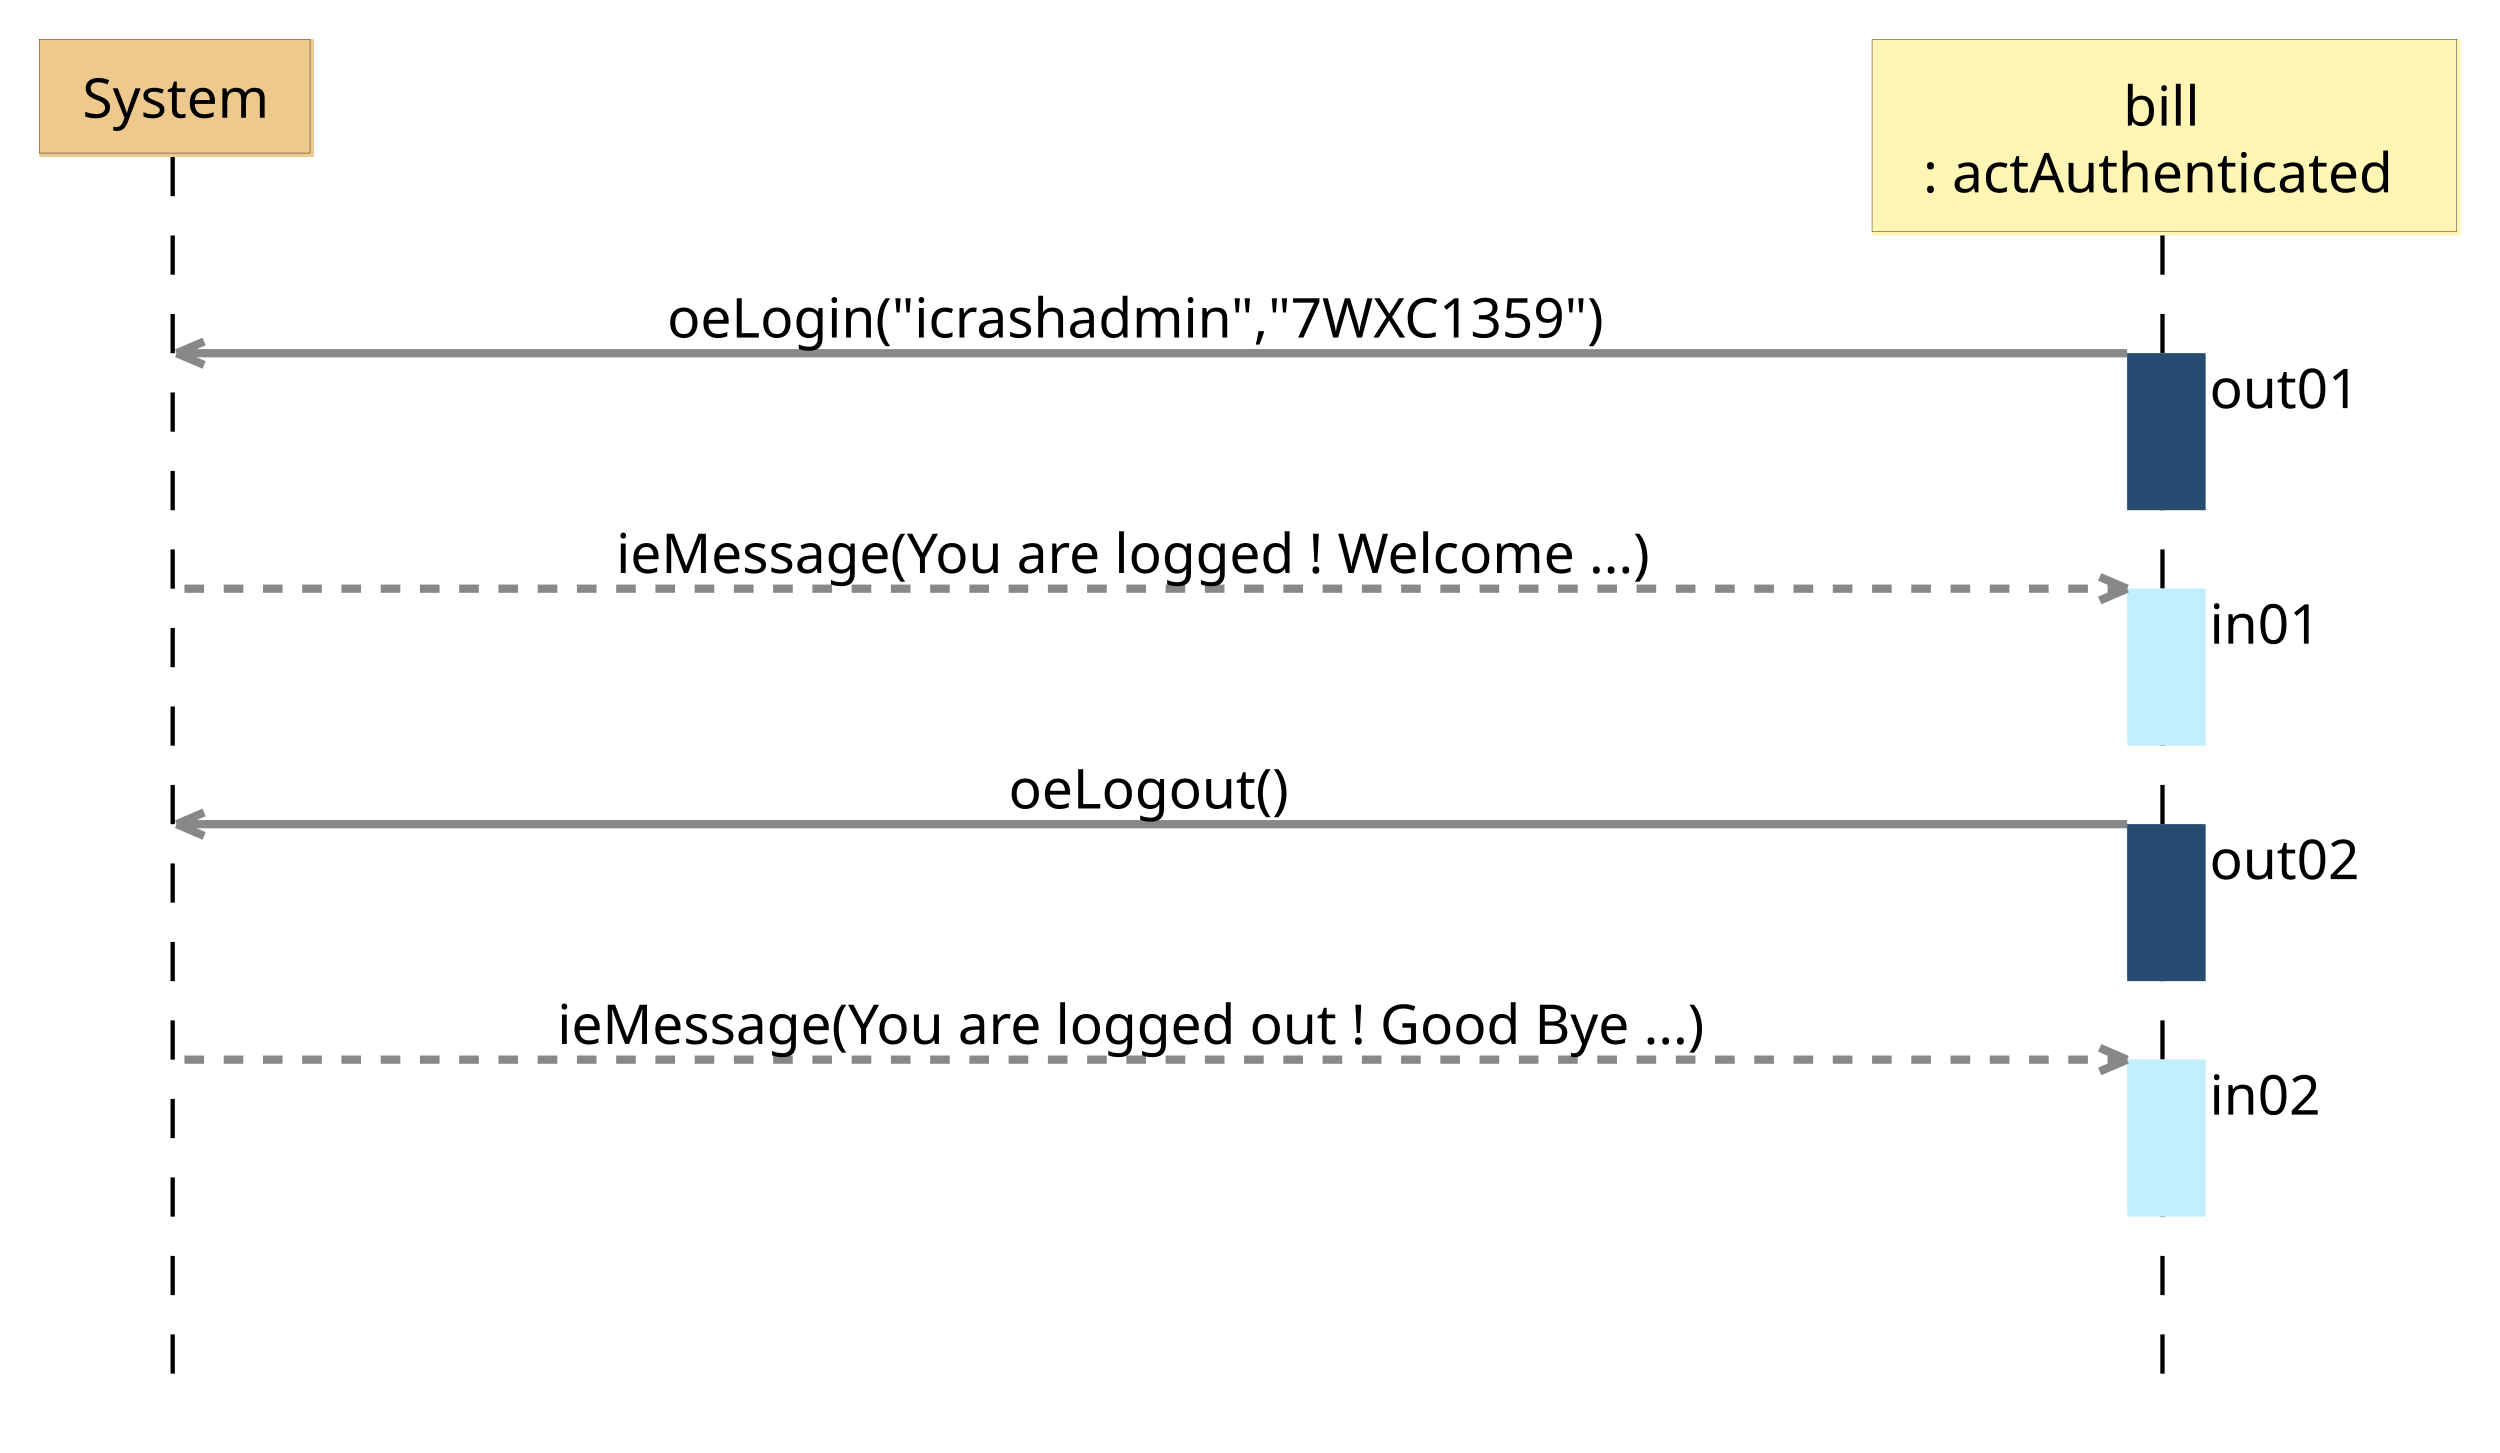
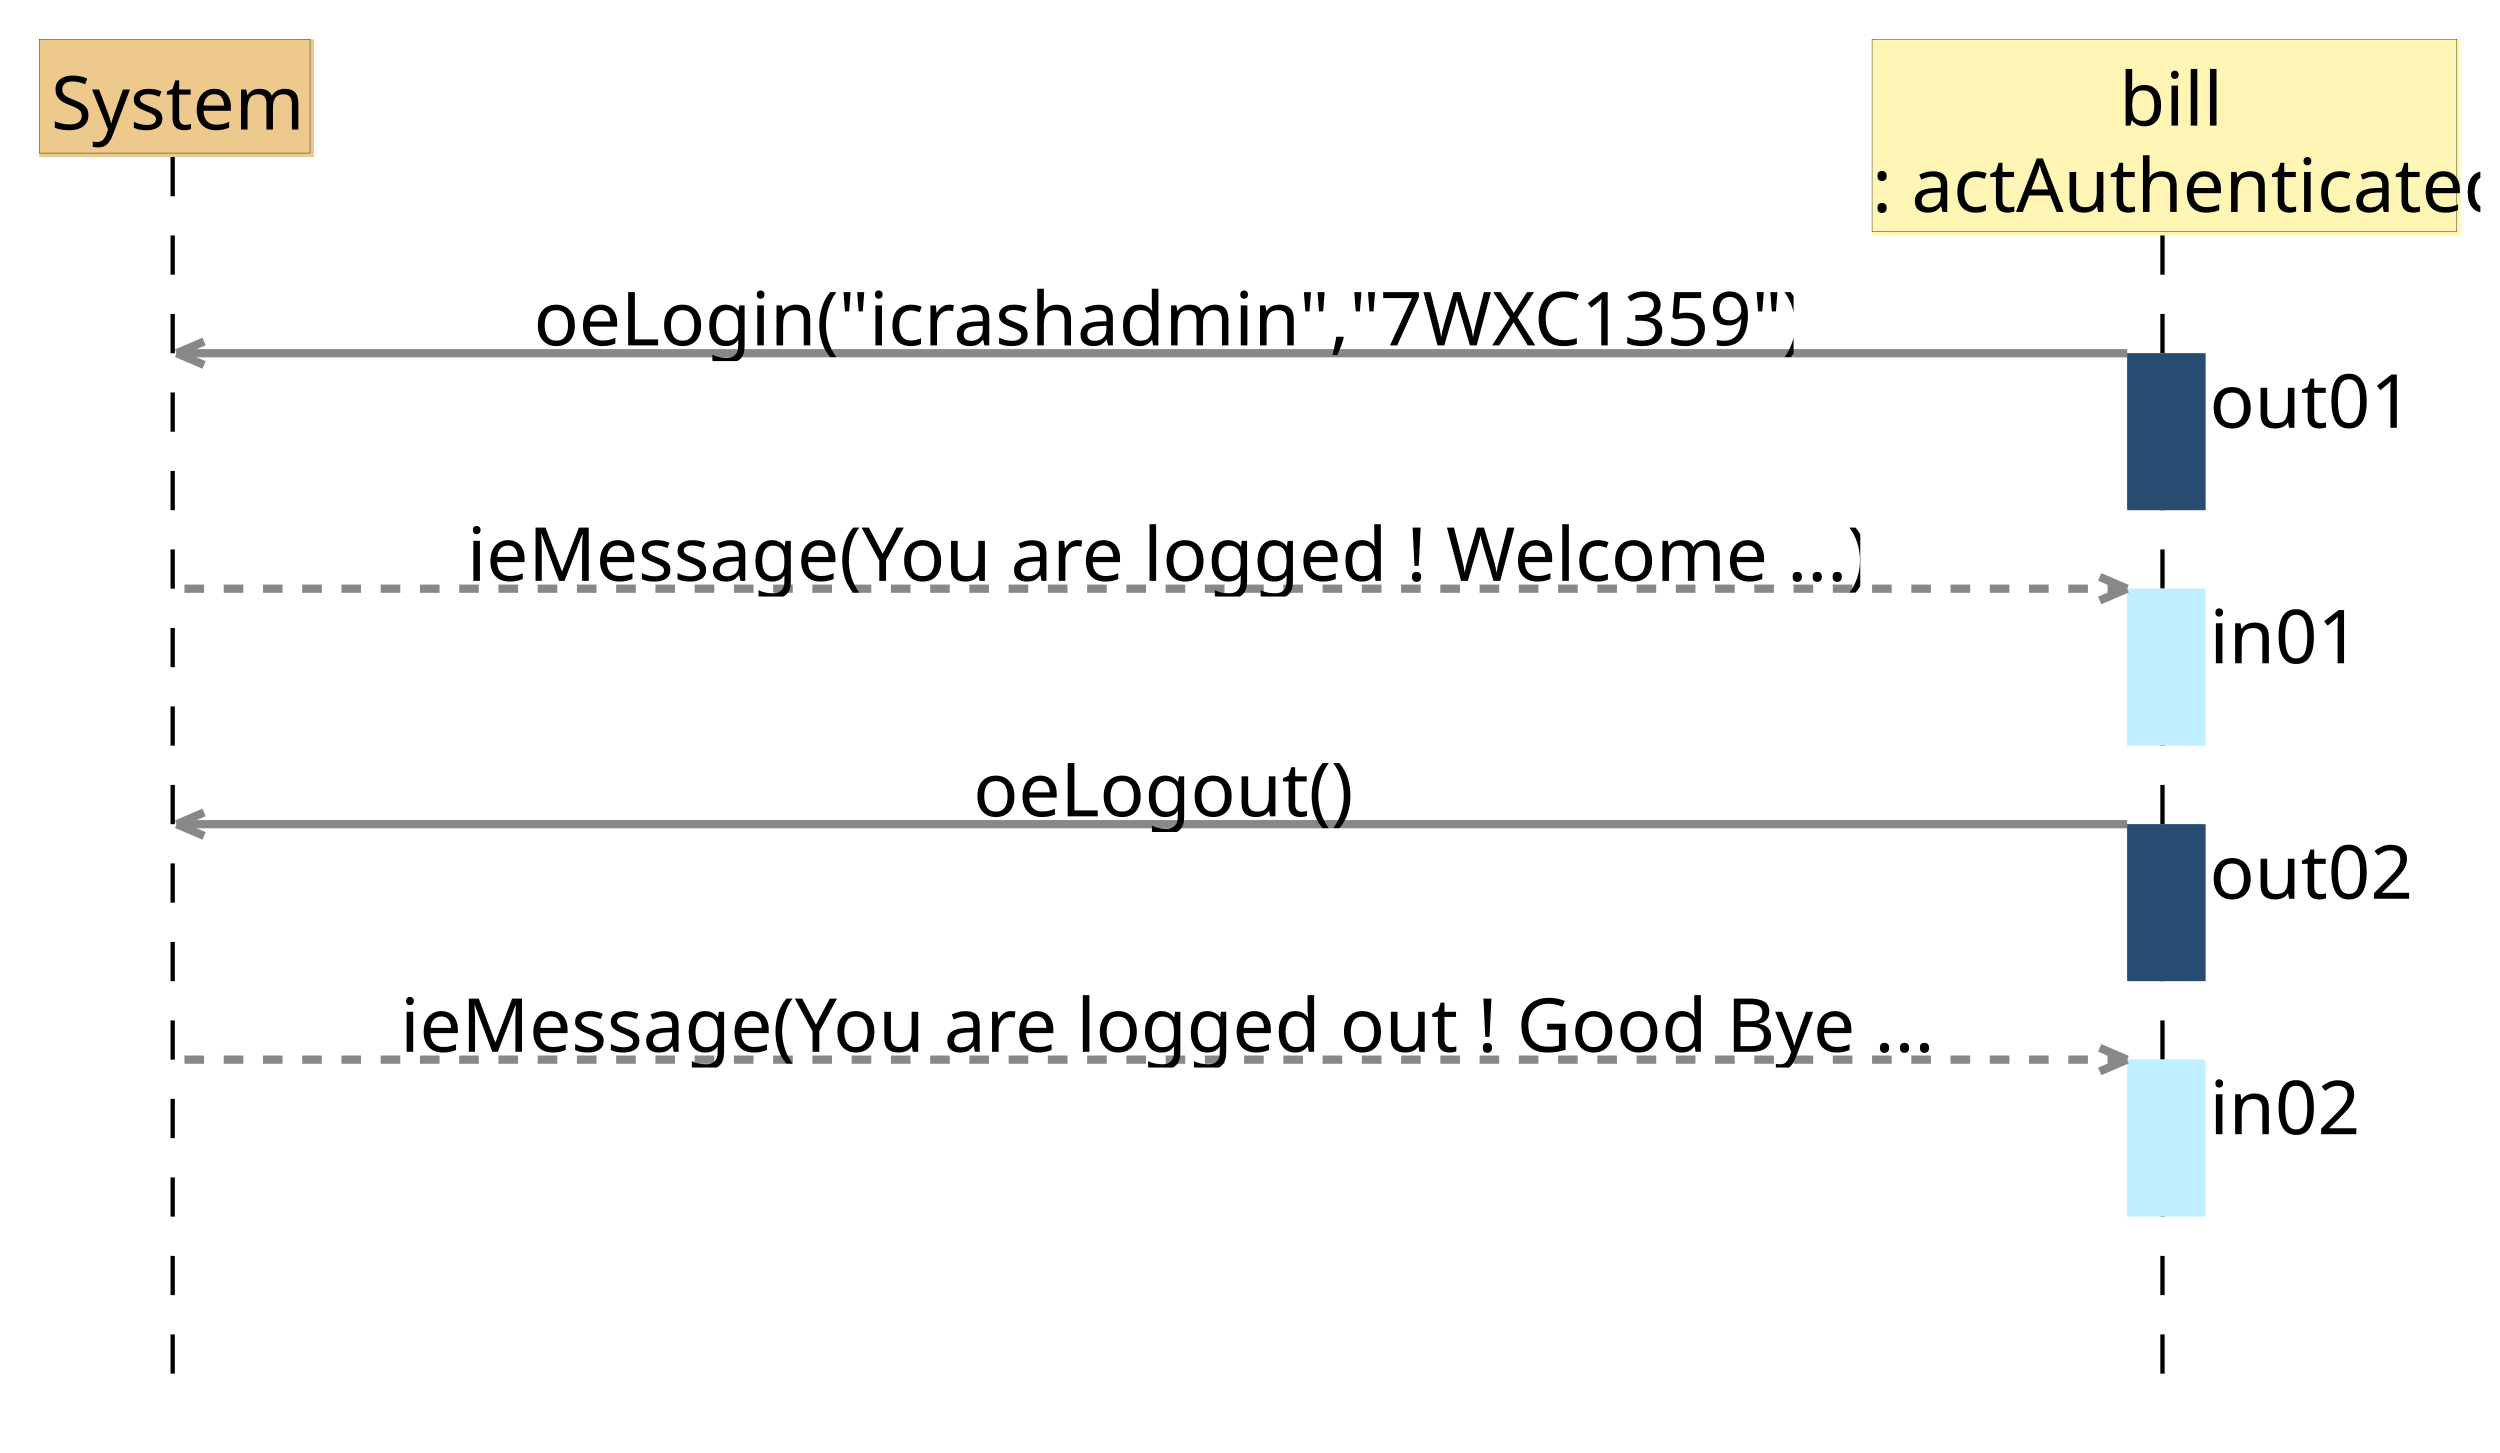
<svg xmlns="http://www.w3.org/2000/svg" stroke-dasharray="none" shape-rendering="auto" font-family="'Dialog'" width="637" text-rendering="auto" fill-opacity="1" contentScriptType="text/ecmascript" color-interpolation="auto" color-rendering="auto" preserveAspectRatio="xMidYMid meet" font-size="12" viewBox="0 0 637 370" fill="black" stroke="black" image-rendering="auto" stroke-miterlimit="10" zoomAndPan="magnify" version="1.0" stroke-linecap="square" stroke-linejoin="miter" contentStyleType="text/css" font-style="normal" height="370" stroke-width="1" stroke-dashoffset="0" font-weight="normal" stroke-opacity="1">
  <defs id="genericDefs" />
  <g>
    <defs id="defs1">
      <clipPath clipPathUnits="userSpaceOnUse" id="clipPath1">
        <path d="M9 9 L81 9 L81 41 L9 41 L9 9 Z" />
      </clipPath>
      <clipPath clipPathUnits="userSpaceOnUse" id="clipPath2">
-         <path d="M9 9 L85 9 L85 41 L9 41 L9 9 Z" />
+         <path d="M9 9 L86 9 L86 41 L9 41 L9 9 Z" />
      </clipPath>
      <clipPath clipPathUnits="userSpaceOnUse" id="clipPath3">
        <path d="M39 39 L51 39 L51 361 L39 361 L39 39 Z" />
      </clipPath>
      <clipPath clipPathUnits="userSpaceOnUse" id="clipPath4">
        <path d="M476 9 L628 9 L628 61 L476 61 L476 9 Z" />
      </clipPath>
      <clipPath clipPathUnits="userSpaceOnUse" id="clipPath5">
        <path d="M476 9 L630 9 L630 61 L476 61 L476 9 Z" />
      </clipPath>
      <clipPath clipPathUnits="userSpaceOnUse" id="clipPath6">
-         <path d="M476 9 L631 9 L631 61 L476 61 L476 9 Z" />
+         <path d="M476 9 L632 9 L632 61 L476 61 L476 9 Z" />
      </clipPath>
      <clipPath clipPathUnits="userSpaceOnUse" id="clipPath7">
        <path d="M546 59 L558 59 L558 361 L546 361 L546 59 Z" />
      </clipPath>
      <clipPath clipPathUnits="userSpaceOnUse" id="clipPath8">
        <path d="M541 89 L563 89 L563 131 L541 131 L541 89 Z" />
      </clipPath>
      <clipPath clipPathUnits="userSpaceOnUse" id="clipPath9">
-         <path d="M562 89 L609 89 L609 108 L562 108 L562 89 Z" />
+         <path d="M562 89 L616 89 L616 113 L562 113 L562 89 Z" />
      </clipPath>
      <clipPath clipPathUnits="userSpaceOnUse" id="clipPath10">
        <path d="M541 209 L563 209 L563 251 L541 251 L541 209 Z" />
      </clipPath>
      <clipPath clipPathUnits="userSpaceOnUse" id="clipPath11">
-         <path d="M562 209 L609 209 L609 228 L562 228 L562 209 Z" />
+         <path d="M562 209 L616 209 L616 233 L562 233 L562 209 Z" />
      </clipPath>
      <clipPath clipPathUnits="userSpaceOnUse" id="clipPath12">
        <path d="M541 149 L563 149 L563 191 L541 191 L541 149 Z" />
      </clipPath>
      <clipPath clipPathUnits="userSpaceOnUse" id="clipPath13">
-         <path d="M562 149 L598 149 L598 168 L562 168 L562 149 Z" />
+         <path d="M562 149 L604 149 L604 173 L562 173 L562 149 Z" />
      </clipPath>
      <clipPath clipPathUnits="userSpaceOnUse" id="clipPath14">
        <path d="M541 269 L563 269 L563 311 L541 311 L541 269 Z" />
      </clipPath>
      <clipPath clipPathUnits="userSpaceOnUse" id="clipPath15">
-         <path d="M562 269 L598 269 L598 288 L562 288 L562 269 Z" />
+         <path d="M562 269 L604 269 L604 293 L562 293 L562 269 Z" />
      </clipPath>
      <clipPath clipPathUnits="userSpaceOnUse" id="clipPath16">
        <path d="M-1 -1 L638 -1 L638 371 L-1 371 L-1 -1 Z" />
      </clipPath>
      <clipPath clipPathUnits="userSpaceOnUse" id="clipPath17">
-         <path d="M169 71 L423 71 L423 90 L169 90 L169 71 Z" />
+         <path d="M135 68 L457 68 L457 92 L135 92 L135 68 Z" />
      </clipPath>
      <clipPath clipPathUnits="userSpaceOnUse" id="clipPath18">
        <path d="M43 85 L55 85 L55 96 L43 96 L43 85 Z" />
      </clipPath>
      <clipPath clipPathUnits="userSpaceOnUse" id="clipPath19">
-         <path d="M256 191 L336 191 L336 210 L256 210 L256 191 Z" />
+         <path d="M247 188 L346 188 L346 212 L247 212 L247 188 Z" />
      </clipPath>
      <clipPath clipPathUnits="userSpaceOnUse" id="clipPath20">
        <path d="M43 205 L55 205 L55 216 L43 216 L43 205 Z" />
      </clipPath>
      <clipPath clipPathUnits="userSpaceOnUse" id="clipPath21">
-         <path d="M156 131 L436 131 L436 150 L156 150 L156 131 Z" />
+         <path d="M118 128 L474 128 L474 152 L118 152 L118 128 Z" />
      </clipPath>
      <clipPath clipPathUnits="userSpaceOnUse" id="clipPath22">
        <path d="M533 145 L545 145 L545 156 L533 156 L533 145 Z" />
      </clipPath>
      <clipPath clipPathUnits="userSpaceOnUse" id="clipPath23">
-         <path d="M141 251 L451 251 L451 270 L141 270 L141 251 Z" />
+         <path d="M101 248 L492 248 L492 272 L101 272 L101 248 Z" />
      </clipPath>
      <clipPath clipPathUnits="userSpaceOnUse" id="clipPath24">
        <path d="M533 265 L545 265 L545 276 L533 276 L533 265 Z" />
      </clipPath>
    </defs>
-     <g font-size="8" fill="rgb(238,201,142)" font-family="'Lucida Sans'" stroke-linejoin="round" stroke="rgb(238,201,142)" stroke-width="0" stroke-miterlimit="0">
+     <g font-size="11" fill="rgb(238,201,142)" font-family="'Lucida Sans'" stroke-linejoin="round" stroke="rgb(238,201,142)" stroke-width="0" stroke-miterlimit="0">
      <rect x="10" y="10" clip-path="url(#clipPath1)" width="70" height="30" stroke="none" />
    </g>
-     <g stroke-width="0.1" font-size="8" font-family="'Lucida Sans'" stroke-linecap="butt">
+     <g stroke-width="0.1" font-size="11" font-family="'Lucida Sans'" stroke-linecap="butt">
      <rect x="10" y="10" clip-path="url(#clipPath1)" fill="none" width="69" height="29" />
-       <text x="21" font-size="14" y="30" clip-path="url(#clipPath2)" stroke="none" xml:space="preserve">System</text>
+       <text x="13" font-size="19" y="33" clip-path="url(#clipPath2)" stroke="none" xml:space="preserve">System</text>
      <line clip-path="url(#clipPath3)" fill="none" x1="44" x2="44" y1="40" y2="360" stroke-dasharray="10,10" stroke-width="1.1" />
    </g>
-     <g stroke-linecap="butt" font-size="8" fill="rgb(255,245,181)" font-family="'Lucida Sans'" stroke-dasharray="10,10" stroke="rgb(255,245,181)" stroke-width="1.1">
+     <g stroke-linecap="butt" font-size="11" fill="rgb(255,245,181)" font-family="'Lucida Sans'" stroke-dasharray="10,10" stroke="rgb(255,245,181)" stroke-width="1.1">
      <rect x="477" y="10" clip-path="url(#clipPath4)" width="150" height="50" stroke="none" />
    </g>
-     <g stroke-width="0.1" font-size="8" font-family="'Lucida Sans'" stroke-linecap="butt">
+     <g stroke-width="0.1" font-size="11" font-family="'Lucida Sans'" stroke-linecap="butt">
      <rect x="477" y="10" clip-path="url(#clipPath4)" fill="none" width="149" height="49" />
-       <text x="541" font-size="14" y="32" clip-path="url(#clipPath5)" stroke="none" xml:space="preserve">bill</text>
-       <text x="490" font-size="14" y="49" clip-path="url(#clipPath6)" stroke="none" xml:space="preserve">: actAuthenticated</text>
+       <text x="540" font-size="19" y="32" clip-path="url(#clipPath5)" stroke="none" xml:space="preserve">bill</text>
+       <text x="477" font-size="19" y="54" clip-path="url(#clipPath6)" stroke="none" xml:space="preserve">: actAuthenticated</text>
      <line clip-path="url(#clipPath7)" fill="none" x1="551" x2="551" y1="60" y2="360" stroke-dasharray="10,10" stroke-width="1.1" />
    </g>
-     <g stroke-linecap="butt" font-size="8" fill="rgb(39,76,114)" font-family="'Lucida Sans'" stroke-dasharray="10,10" stroke="rgb(39,76,114)" stroke-width="1.1">
+     <g stroke-linecap="butt" font-size="11" fill="rgb(39,76,114)" font-family="'Lucida Sans'" stroke-dasharray="10,10" stroke="rgb(39,76,114)" stroke-width="1.1">
      <rect x="542" y="90" clip-path="url(#clipPath8)" width="20" height="40" stroke="none" />
      <rect x="542" y="90" clip-path="url(#clipPath8)" fill="none" width="19" stroke-dasharray="none" height="39" stroke-width="0.1" />
    </g>
-     <g stroke-width="0.1" font-size="14" font-family="'Lucida Sans'" stroke-linecap="butt">
-       <text xml:space="preserve" x="563" y="104" clip-path="url(#clipPath9)" stroke="none">out01</text>
+     <g stroke-width="0.1" font-size="19" font-family="'Lucida Sans'" stroke-linecap="butt">
+       <text xml:space="preserve" x="563" y="109" clip-path="url(#clipPath9)" stroke="none">out01</text>
      <rect x="542" y="210" clip-path="url(#clipPath10)" fill="rgb(39,76,114)" width="20" height="40" stroke="none" />
      <rect x="542" y="210" clip-path="url(#clipPath10)" fill="none" width="19" height="39" stroke="rgb(39,76,114)" />
-       <text xml:space="preserve" x="563" y="224" clip-path="url(#clipPath11)" stroke="none">out02</text>
+       <text xml:space="preserve" x="563" y="229" clip-path="url(#clipPath11)" stroke="none">out02</text>
      <rect x="542" y="150" clip-path="url(#clipPath12)" fill="rgb(194,239,255)" width="20" height="40" stroke="none" />
      <rect x="542" y="150" clip-path="url(#clipPath12)" fill="none" width="19" height="39" stroke="rgb(194,239,255)" />
-       <text xml:space="preserve" x="563" y="164" clip-path="url(#clipPath13)" stroke="none">in01</text>
+       <text xml:space="preserve" x="563" y="169" clip-path="url(#clipPath13)" stroke="none">in01</text>
      <rect x="542" y="270" clip-path="url(#clipPath14)" fill="rgb(194,239,255)" width="20" height="40" stroke="none" />
      <rect x="542" y="270" clip-path="url(#clipPath14)" fill="none" width="19" height="39" stroke="rgb(194,239,255)" />
-       <text xml:space="preserve" x="563" y="284" clip-path="url(#clipPath15)" stroke="none">in02</text>
+       <text xml:space="preserve" x="563" y="289" clip-path="url(#clipPath15)" stroke="none">in02</text>
      <line clip-path="url(#clipPath16)" fill="none" x1="542" x2="45" y1="90" y2="90" stroke="rgb(136,136,136)" stroke-width="2.1" />
-       <text x="170" y="86" clip-path="url(#clipPath17)" stroke="none" stroke-width="2.1" xml:space="preserve">oeLogin("icrashadmin","7WXC1359")</text>
+       <text x="136" y="88" clip-path="url(#clipPath17)" stroke="none" stroke-width="2.1" xml:space="preserve">oeLogin("icrashadmin","7WXC1359")</text>
      <line clip-path="url(#clipPath18)" fill="none" x1="52" x2="45" y1="87" y2="90" stroke="rgb(136,136,136)" stroke-width="2.1" />
      <line clip-path="url(#clipPath18)" fill="none" x1="45" x2="52" y1="90" y2="93" stroke="rgb(136,136,136)" stroke-width="2.1" />
      <line clip-path="url(#clipPath16)" fill="none" x1="542" x2="45" y1="210" y2="210" stroke="rgb(136,136,136)" stroke-width="2.1" />
-       <text x="257" y="206" clip-path="url(#clipPath19)" stroke="none" stroke-width="2.1" xml:space="preserve">oeLogout()</text>
+       <text x="248" y="208" clip-path="url(#clipPath19)" stroke="none" stroke-width="2.1" xml:space="preserve">oeLogout()</text>
      <line clip-path="url(#clipPath20)" fill="none" x1="52" x2="45" y1="207" y2="210" stroke="rgb(136,136,136)" stroke-width="2.1" />
      <line clip-path="url(#clipPath20)" fill="none" x1="45" x2="52" y1="210" y2="213" stroke="rgb(136,136,136)" stroke-width="2.1" />
    </g>
-     <g stroke-linecap="butt" font-size="14" fill="rgb(136,136,136)" font-family="'Lucida Sans'" stroke-dasharray="5,5" stroke="rgb(136,136,136)" stroke-width="2.1">
+     <g stroke-linecap="butt" font-size="19" fill="rgb(136,136,136)" font-family="'Lucida Sans'" stroke-dasharray="5,5" stroke="rgb(136,136,136)" stroke-width="2.1">
      <line clip-path="url(#clipPath16)" fill="none" x1="542" x2="45" y1="150" y2="150" />
-       <text x="157" y="146" clip-path="url(#clipPath21)" fill="black" stroke="none" xml:space="preserve">ieMessage(You are logged ! Welcome ...)</text>
+       <text x="119" y="148" clip-path="url(#clipPath21)" fill="black" stroke="none" xml:space="preserve">ieMessage(You are logged ! Welcome ...)</text>
      <line clip-path="url(#clipPath22)" fill="none" x1="535" x2="542" y1="153" y2="150" stroke-dasharray="none" />
      <line clip-path="url(#clipPath22)" fill="none" x1="542" x2="535" y1="150" y2="147" stroke-dasharray="none" />
      <line clip-path="url(#clipPath16)" fill="none" x1="542" x2="45" y1="270" y2="270" />
-       <text x="142" y="266" clip-path="url(#clipPath23)" fill="black" stroke="none" xml:space="preserve">ieMessage(You are logged out ! Good Bye ...)</text>
+       <text x="102" y="268" clip-path="url(#clipPath23)" fill="black" stroke="none" xml:space="preserve">ieMessage(You are logged out ! Good Bye ...)</text>
      <line clip-path="url(#clipPath24)" fill="none" x1="535" x2="542" y1="273" y2="270" stroke-dasharray="none" />
      <line clip-path="url(#clipPath24)" fill="none" x1="542" x2="535" y1="270" y2="267" stroke-dasharray="none" />
    </g>
  </g>
</svg>
